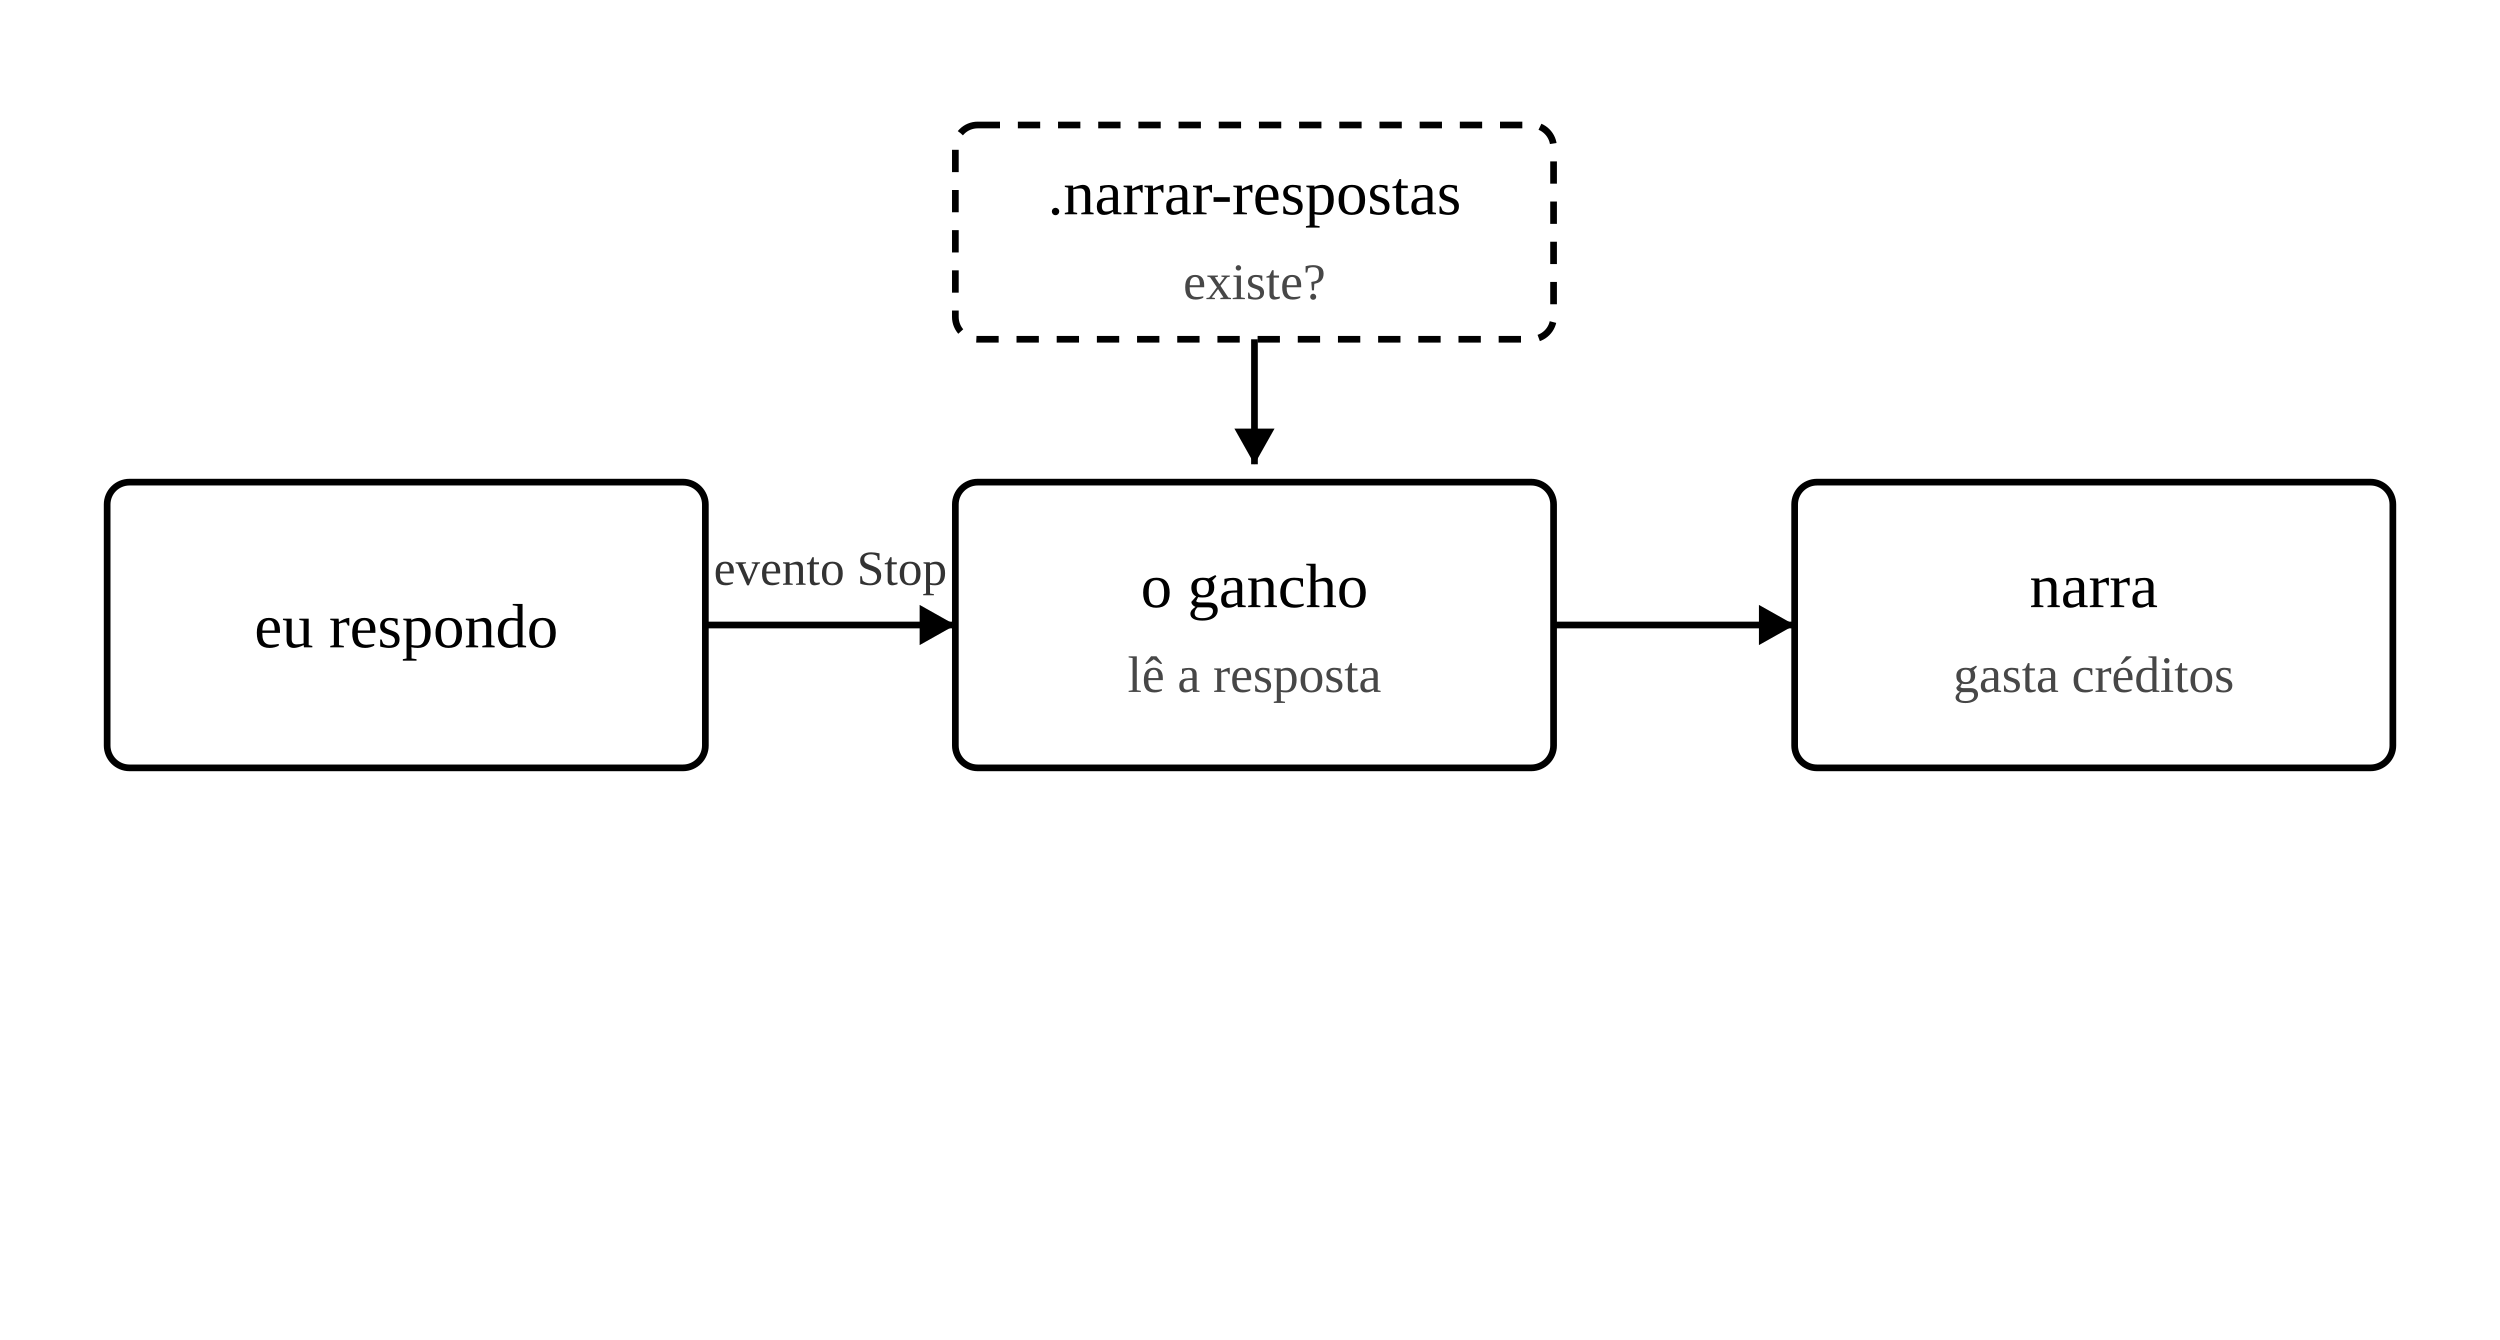
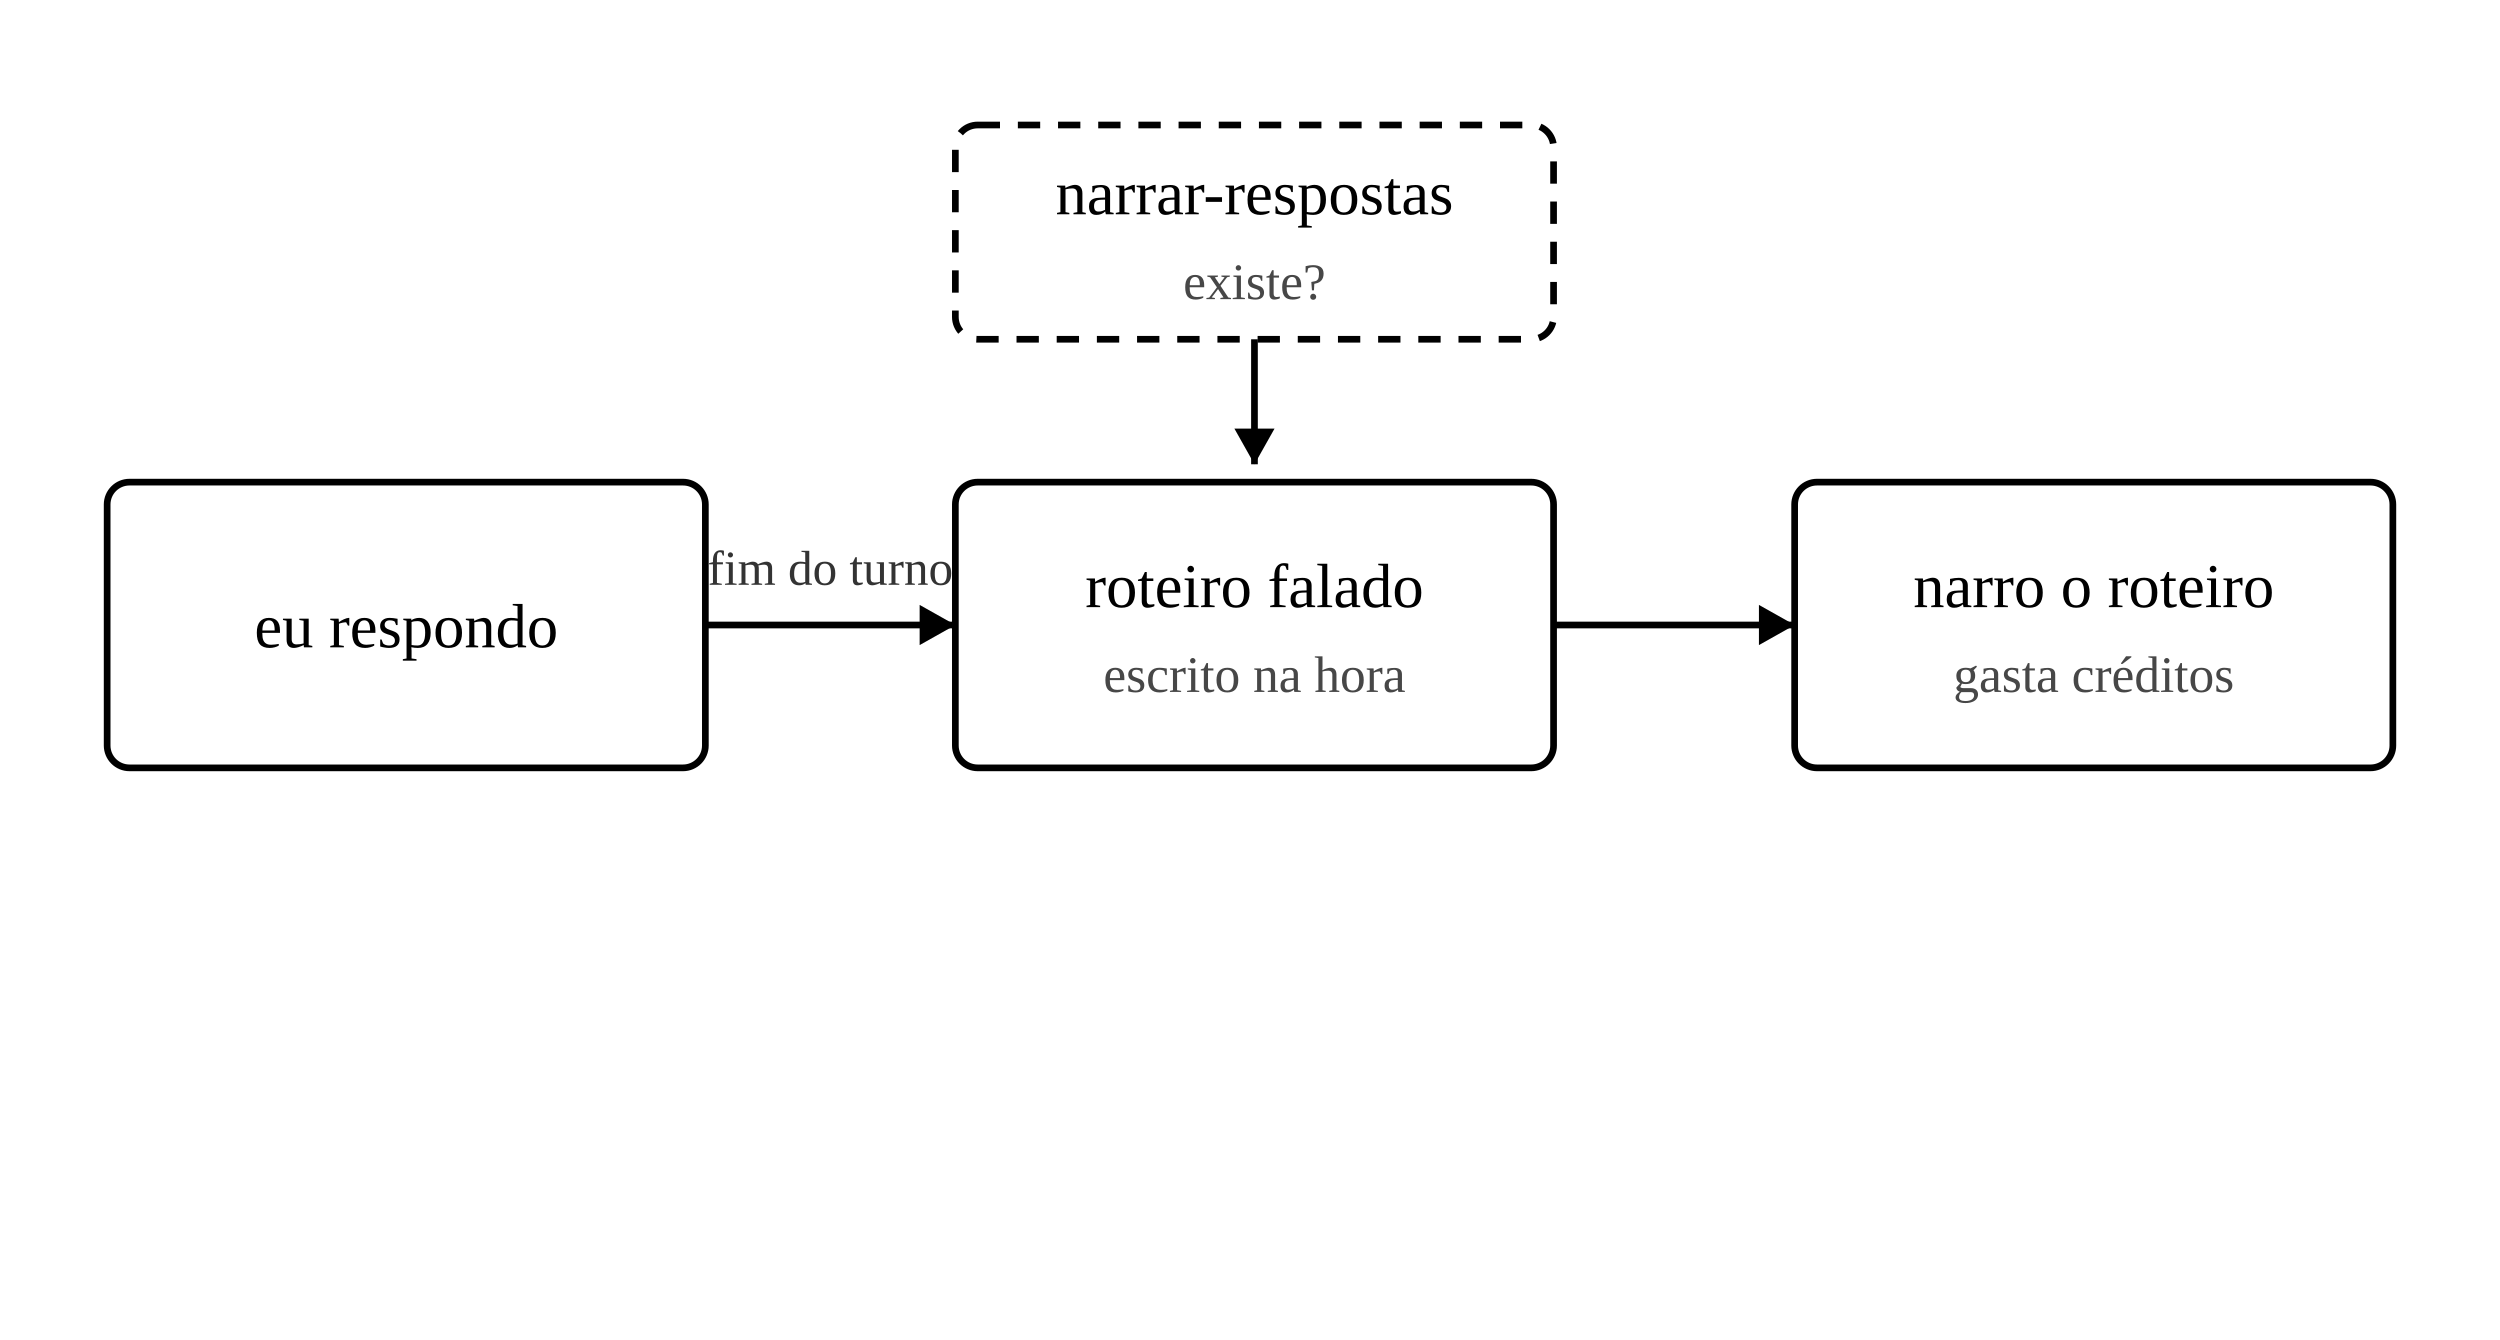
- <svg xmlns="http://www.w3.org/2000/svg" viewBox="0 0 560 300" role="img" aria-label="O gancho narra a resposta apenas enquanto o arquivo sentinela existir" fill="none" stroke="currentColor" stroke-width="1.5">
+ <svg xmlns="http://www.w3.org/2000/svg" viewBox="0 0 560 300" role="img" aria-label="Enquanto o arquivo sentinela existir, cada resposta vira um roteiro falado antes de ser narrada" fill="none" stroke="currentColor" stroke-width="1.5">
  <g class="passo" data-passo="0">
    <rect x="24" y="108" width="134" height="64" rx="5" />
    <text x="91.0" y="145.0" text-anchor="middle" font-size="14" fill="currentColor" stroke="none">eu respondo</text>
    <line x1="158" y1="140" x2="214" y2="140" />
    <polygon points="214,140 206,135.5 206,144.5" fill="currentColor" stroke="none" />
-     <text x="186.0" y="131" text-anchor="middle" font-size="11" fill="currentColor" stroke="none" opacity=".8">evento Stop</text>
+     <text x="186.0" y="131" text-anchor="middle" font-size="11" fill="currentColor" stroke="none" opacity=".8">fim do turno</text>
+     <rect x="214" y="108" width="134" height="64" rx="5" />
+     <text x="281.0" y="136.0" text-anchor="middle" font-size="14" fill="currentColor" stroke="none">roteiro falado</text>
+     <text x="281.0" y="155.0" text-anchor="middle" font-size="11.5" fill="currentColor" stroke="none" opacity=".72">escrito na hora</text>
  </g>
  <g class="passo" data-passo="1">
-     <rect x="214" y="108" width="134" height="64" rx="5" />
-     <text x="281.0" y="136.0" text-anchor="middle" font-size="14" fill="currentColor" stroke="none">o gancho</text>
-     <text x="281.0" y="155.0" text-anchor="middle" font-size="11.5" fill="currentColor" stroke="none" opacity=".72">lê a resposta</text>
    <rect x="214" y="28" width="134" height="48" rx="5" stroke-dasharray="5 4" />
-     <text x="281.0" y="48.0" text-anchor="middle" font-size="14" fill="currentColor" stroke="none">.narrar-respostas</text>
+     <text x="281.0" y="48.0" text-anchor="middle" font-size="14" fill="currentColor" stroke="none">narrar-respostas</text>
    <text x="281.0" y="67.0" text-anchor="middle" font-size="11.5" fill="currentColor" stroke="none" opacity=".72">existe?</text>
    <line x1="281" y1="76" x2="281" y2="104" />
    <polygon points="281,104 276.5,96 285.5,96" fill="currentColor" stroke="none" />
  </g>
  <g class="passo" data-passo="2">
    <line x1="348" y1="140" x2="402" y2="140" />
    <polygon points="402,140 394,135.5 394,144.5" fill="currentColor" stroke="none" />
    <rect x="402" y="108" width="134" height="64" rx="5" />
-     <text x="469.0" y="136.0" text-anchor="middle" font-size="14" fill="currentColor" stroke="none">narra</text>
+     <text x="469.0" y="136.0" text-anchor="middle" font-size="14" fill="currentColor" stroke="none">narro o roteiro</text>
    <text x="469.0" y="155.0" text-anchor="middle" font-size="11.5" fill="currentColor" stroke="none" opacity=".72">gasta créditos</text>
  </g>
</svg>
